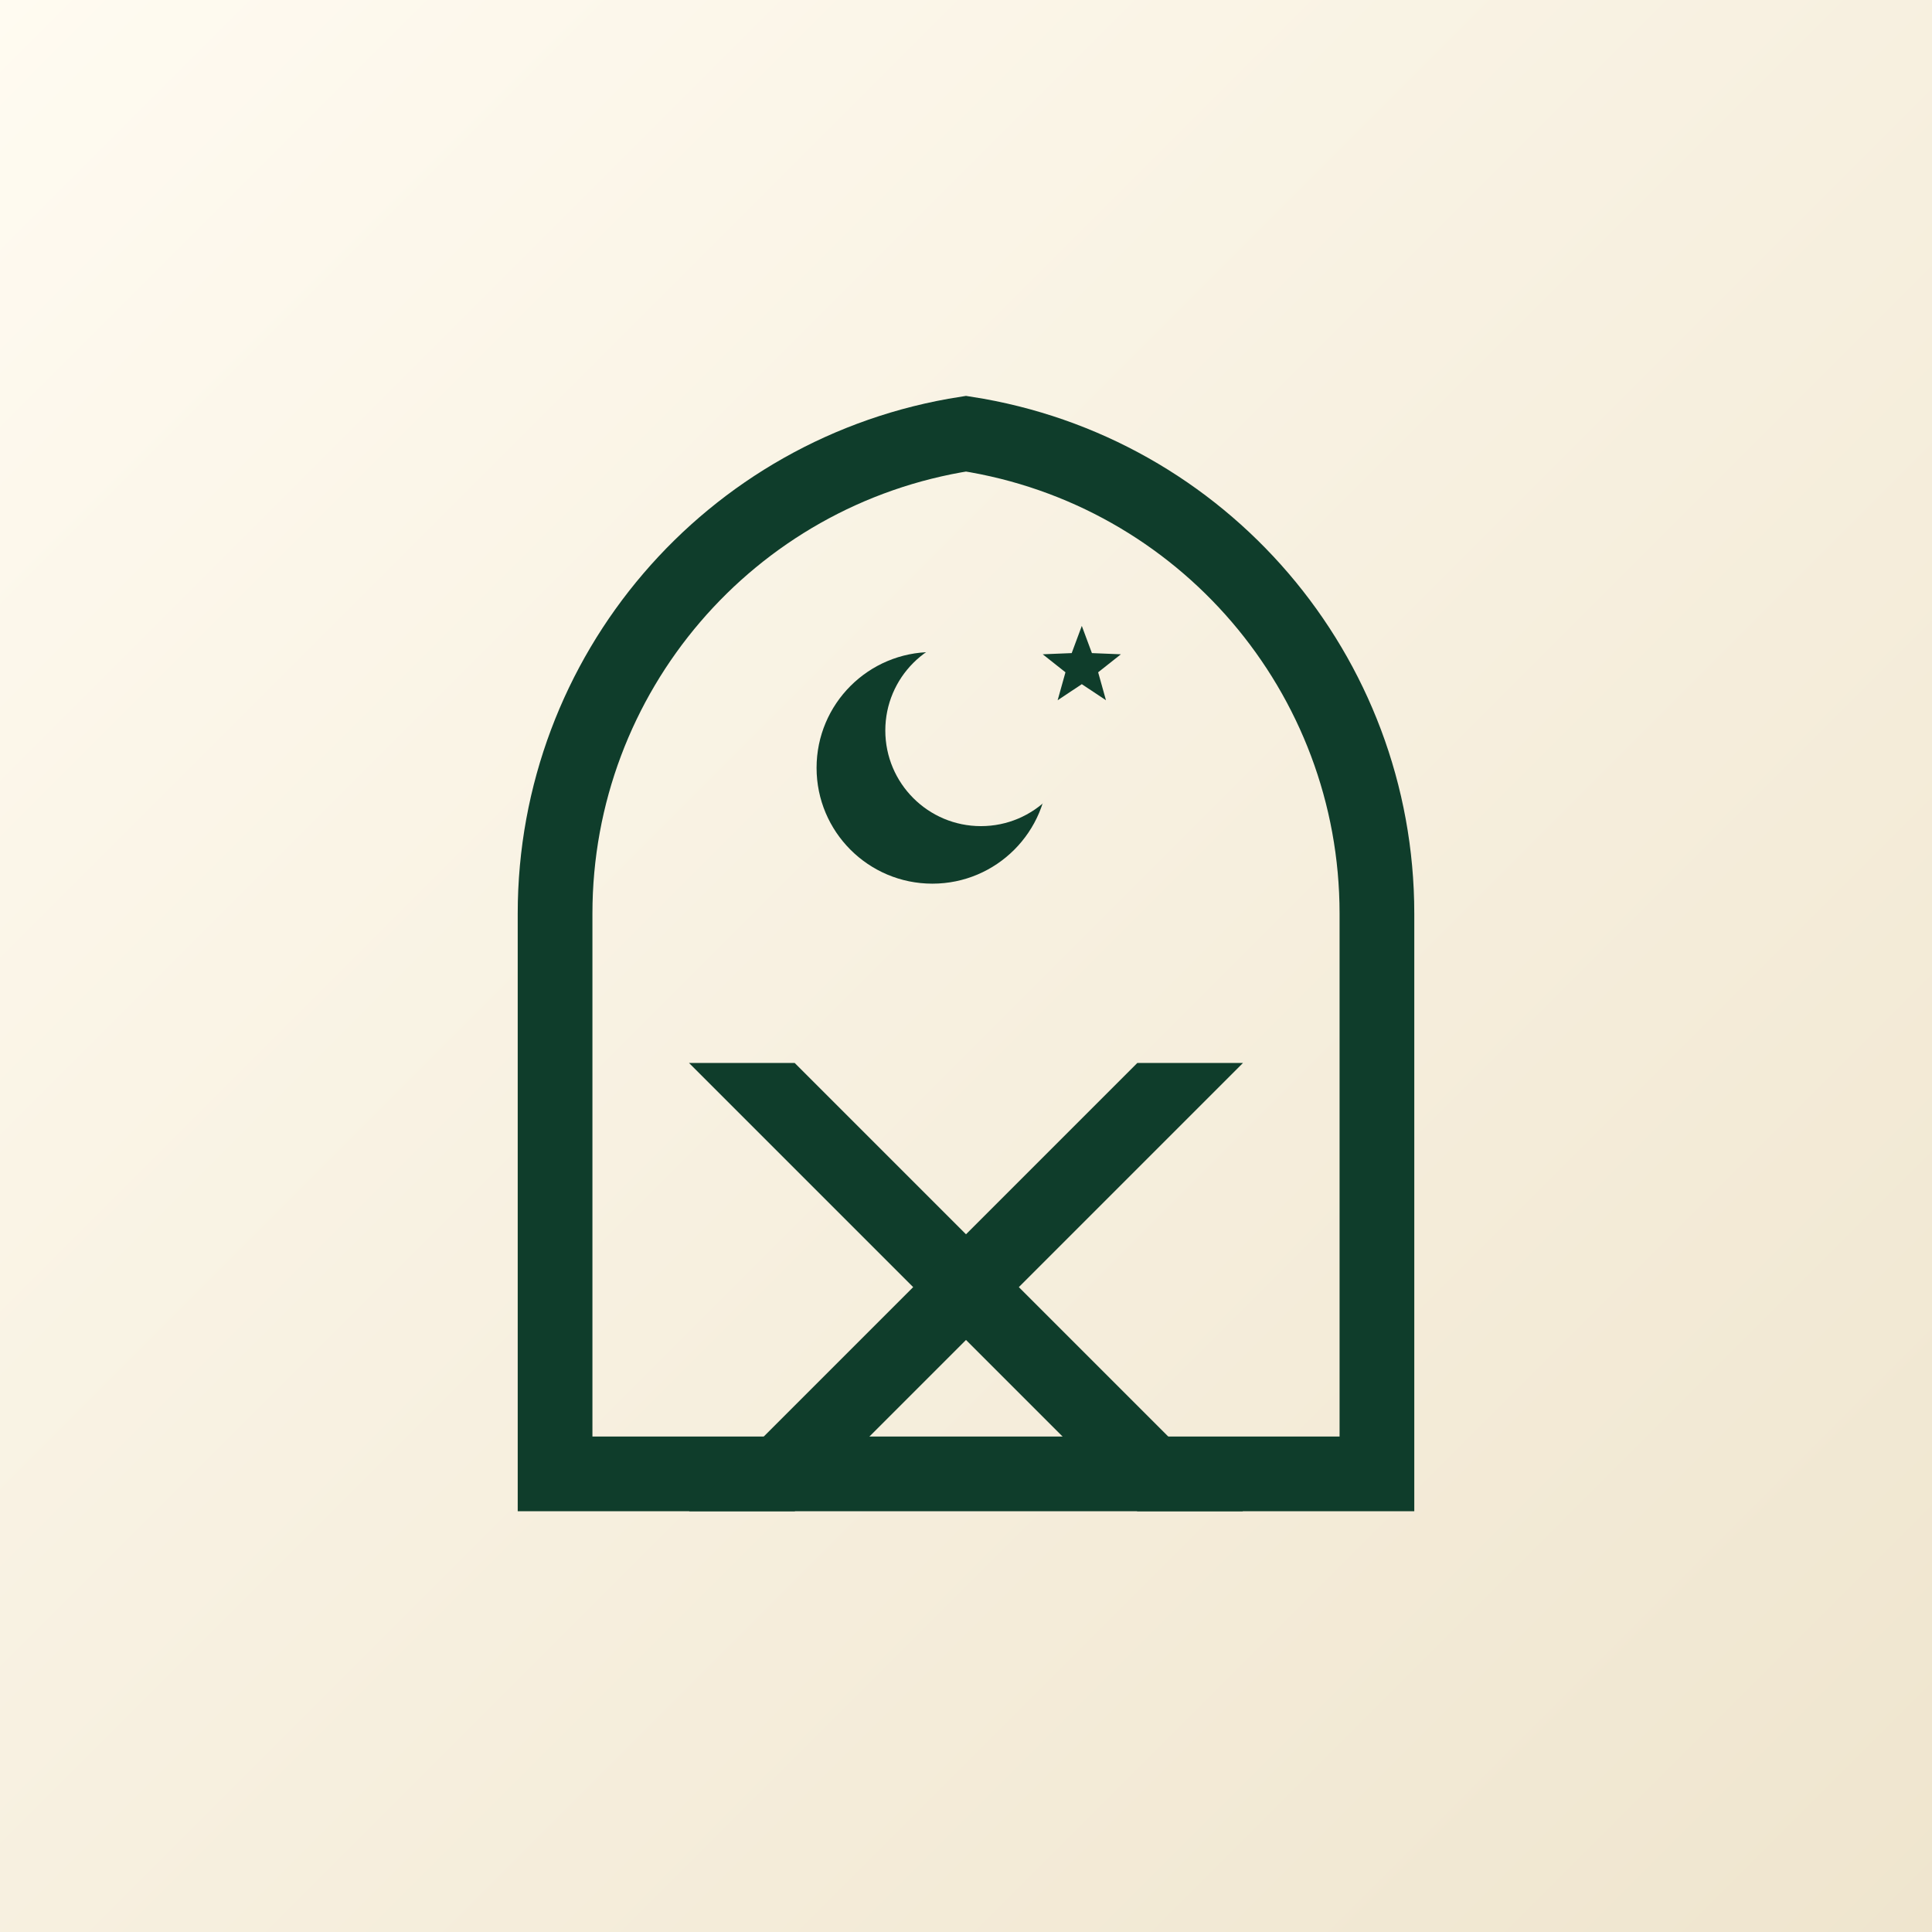
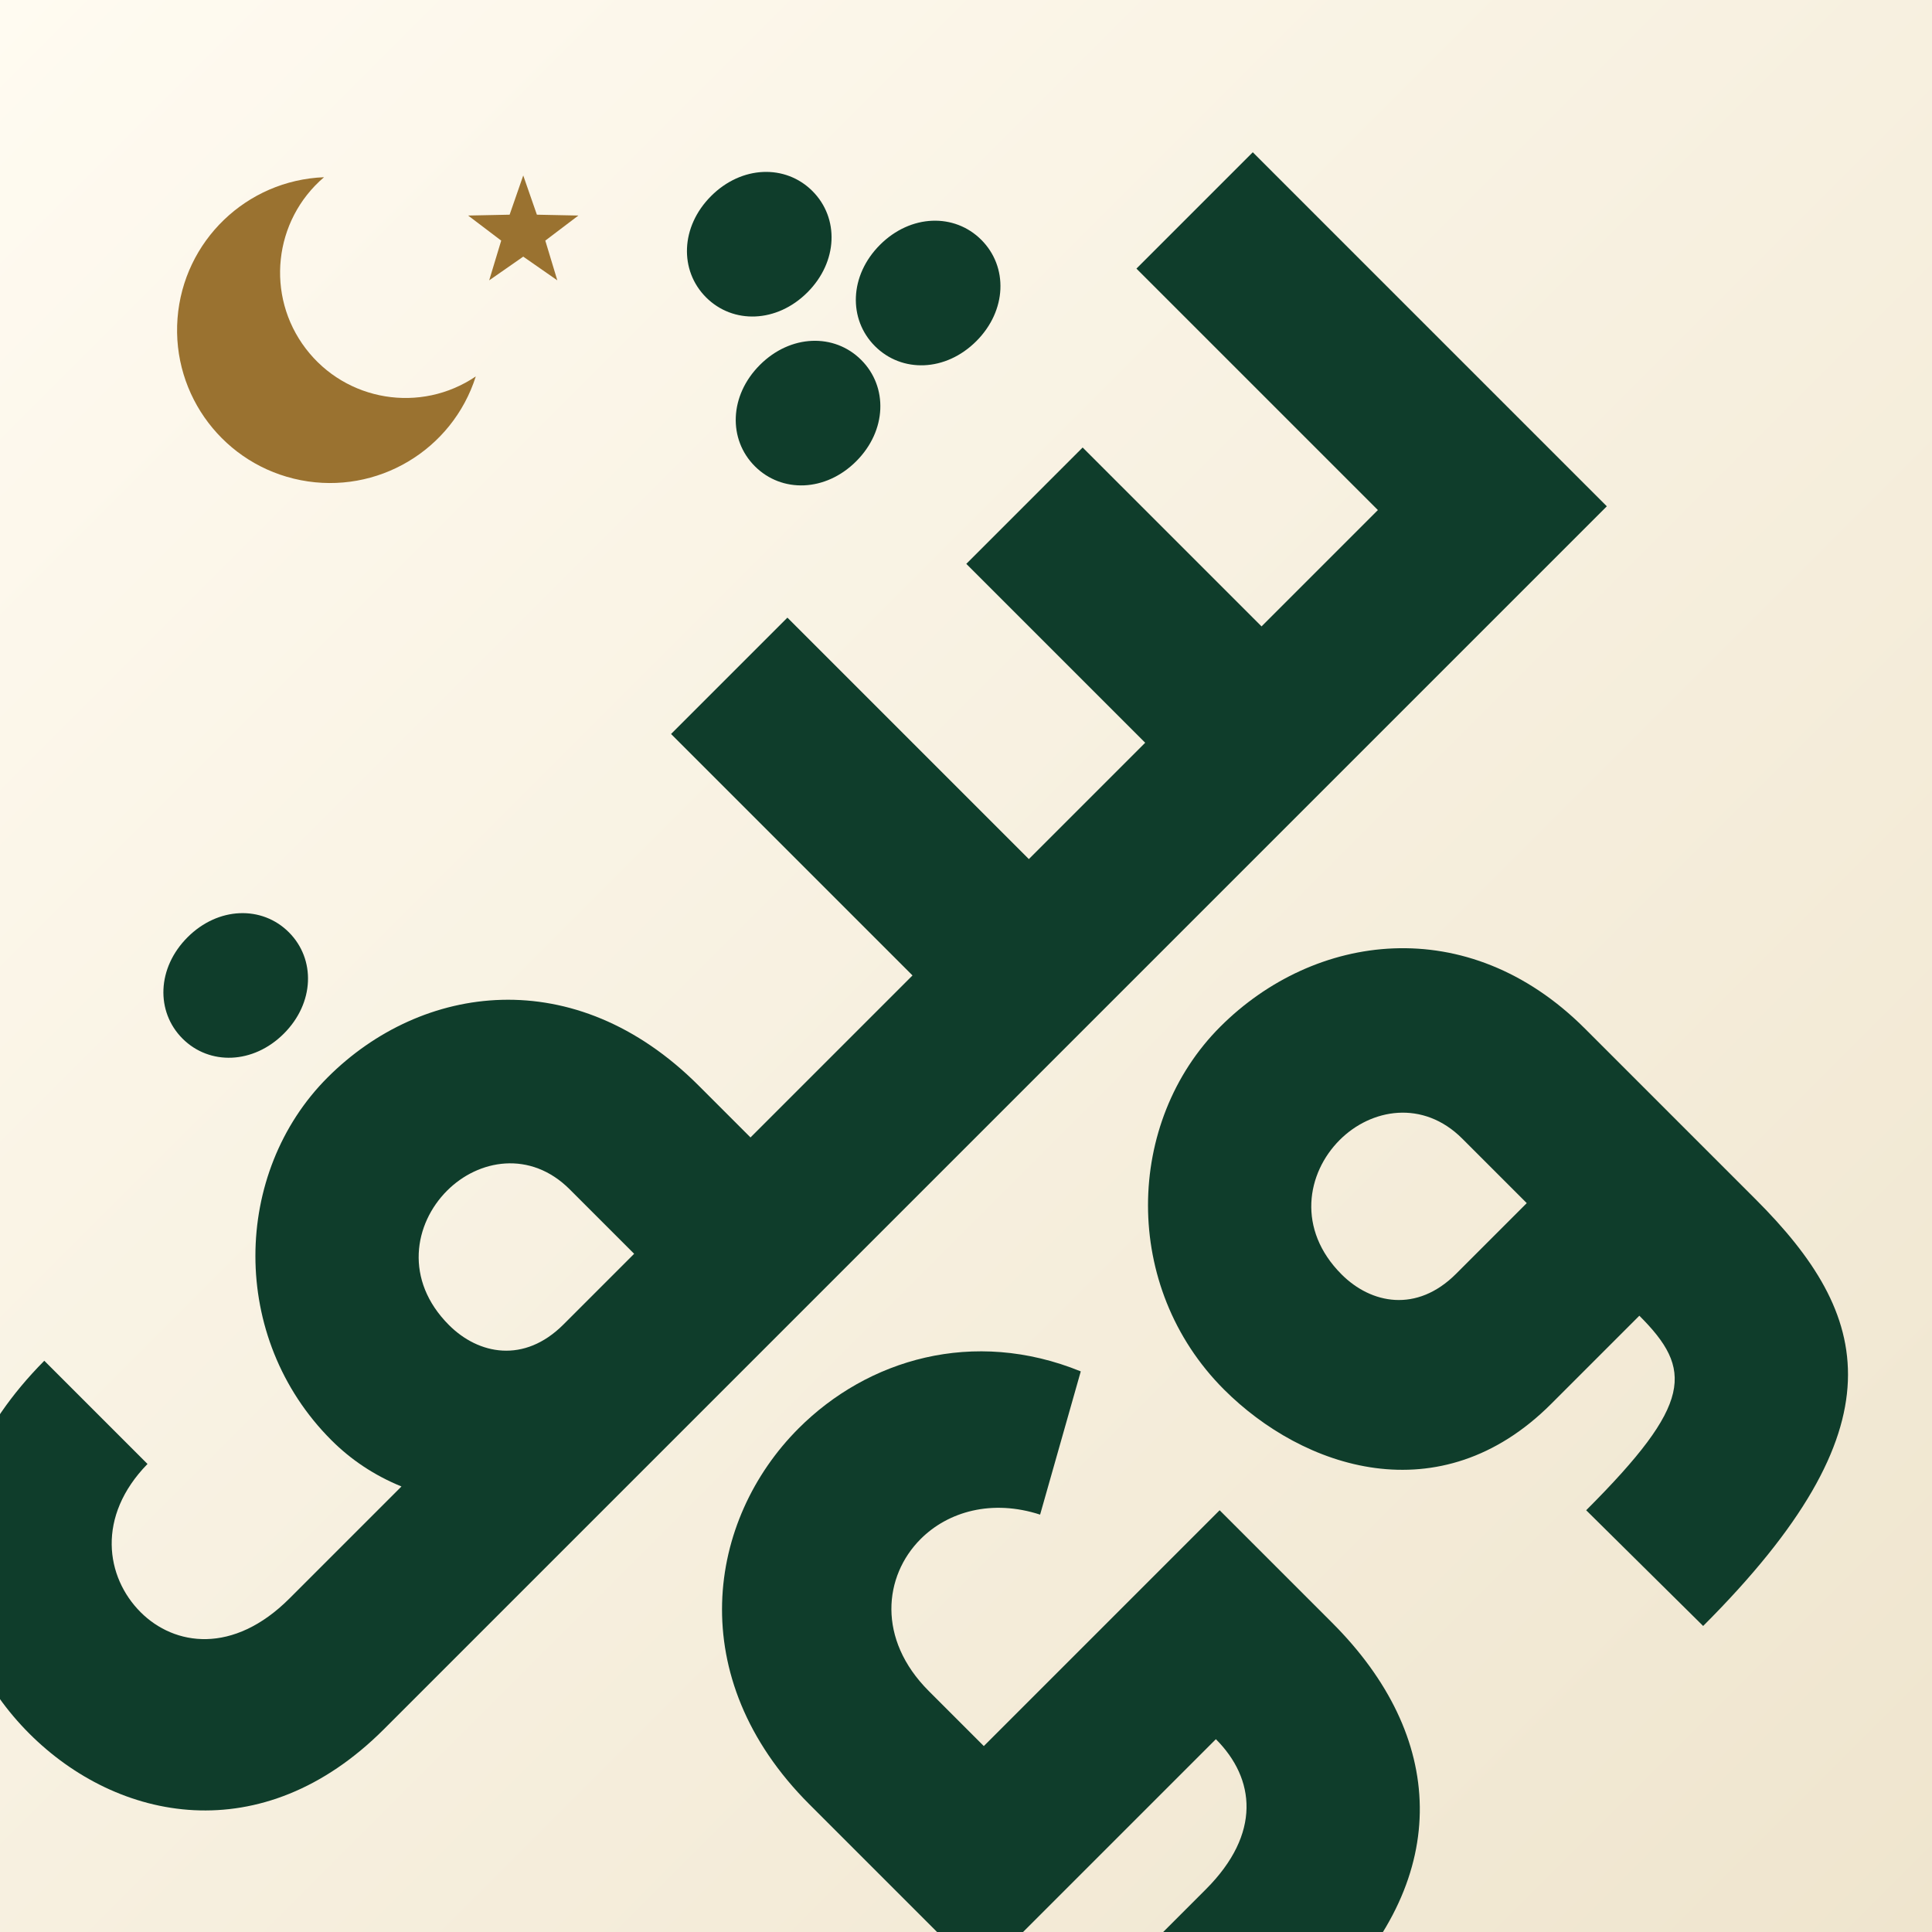
<svg xmlns="http://www.w3.org/2000/svg" viewBox="0 0 1024 1024">
  <defs>
-     <linearGradient id="BG" x1="0" y1="0" x2="1" y2="1">
+     <linearGradient id="latar-gradien" x1="0" y1="0" x2="1024" y2="1024" gradientUnits="userSpaceOnUse">
      <stop offset="0" stop-color="#FFFBF1" />
      <stop offset="1" stop-color="#EFE5CE" />
    </linearGradient>
  </defs>
-   <rect width="1024" height="1024" fill="url(#BG)" />
-   <g transform="translate(274.4,207.0) scale(1.2375)">
-     <path d="M16,464 V224 A208 208 0 0 1 192,18.48 A208 208 0 0 1 368,224 V464 Z" fill="none" stroke="#0F3D2B" stroke-width="32" stroke-linejoin="miter" stroke-miterlimit="10" />
-     <polygon points="73.37,288 118.63,288 310.63,480 265.37,480" fill="#0F3D2B" />
-     <polygon points="265.37,288 310.63,288 118.63,480 73.37,480" fill="#0F3D2B" />
-     <mask id="icm" maskUnits="userSpaceOnUse" x="0" y="0" width="384" height="480">
-       <rect width="384" height="480" fill="#fff" />
-       <circle cx="198.4" cy="145.6" r="40.96" fill="#000" />
-     </mask>
-     <circle cx="177.6" cy="161.6" r="49.6" fill="#0F3D2B" mask="url(#icm)" />
-     <polygon points="241.6,100.8 245.93,112.45 258.34,112.96 248.6,120.67 251.95,132.64 241.6,125.76 231.25,132.64 234.6,120.67 224.86,112.96 237.27,112.45" fill="#0F3D2B" />
+   <rect id="latar" width="1024" height="1024" fill="url(#latar-gradien)" />
+   <g id="khat" transform="translate(480.00,640.00) rotate(-45) scale(0.46886)">
+     <g id="baris-1-shin-fa">
+       <path d="M337 0H1242V-180H1103V-263C1103 -461 963 -566 813 -566C661 -566 526 -437 526 -273C526 -242 532 -211 545 -180H366C276 -180 236 -234 236 -288C236 -344 277 -400 360 -401V-566C144 -565 50 -422 50 -280C50 -139 142 0 337 0ZM712 -271C712 -343 765 -380 818 -380C868 -380 917 -346 917 -283V-180H804C741 -180 712 -224 712 -271ZM728 -713C728 -670 764 -636 813 -636C862 -636 898 -670 898 -713C898 -756 862 -790 813 -790C764 -790 728 -756 728 -713ZM1222 0H2292V-566H2106V-180H1920V-466H1734V-180H1548V-566H1362V-180H1222ZM1643 -713C1643 -670 1679 -636 1728 -636C1777 -636 1813 -670 1813 -713C1813 -756 1777 -790 1728 -790C1679 -790 1643 -756 1643 -713ZM1739 -887C1739 -844 1775 -810 1824 -810C1873 -810 1909 -844 1909 -887C1909 -930 1873 -964 1824 -964C1775 -964 1739 -930 1739 -887ZM1835 -713C1835 -670 1871 -636 1920 -636C1969 -636 2005 -670 2005 -713C2005 -756 1969 -790 1920 -790C1871 -790 1835 -756 1835 -713Z" transform="translate(-1171.00,0)" fill="#0F3D2B" />
+     </g>
+     <g id="baris-2-waw-ya">
+       <path d="M364 298H627C822 298 927 181 927 0V-1V-180H550V-268C550 -351 606 -396 665 -396C709 -396 754 -371 780 -320L927 -402C876 -523 766 -582 656 -582C510 -582 364 -476 364 -273V0H741C741 63 702 112 613 112H364C275 112 236 62 236 14V-128H50L51 23C52 182 154 298 364 298ZM333 446C333 489 369 523 418 523C467 523 503 489 503 446C503 403 467 369 418 369C369 369 333 403 333 446ZM525 446C525 489 561 523 610 523C659 523 695 489 695 446C695 403 659 369 610 369C561 369 525 403 525 446ZM1220 113 1221 299C1541 299 1604 185 1604 0V-273C1604 -461 1464 -566 1314 -566C1162 -566 1027 -437 1027 -273C1027 -147 1099 0 1277 0H1418C1418 86 1391 113 1220 113ZM1213 -271C1213 -343 1266 -380 1319 -380C1369 -380 1418 -346 1418 -283V-180H1305C1242 -180 1213 -224 1213 -271Z" transform="translate(-918.00,673.00)" fill="#0F3D2B" />
+     </g>
  </g>
+   <path id="bulan-sabit" d="M171.74,93.93 A81.07,81.07 0 1 0 252.18,199.51 A66.47,66.47 0 0 1 171.74,93.93 Z" fill="#9A7230" />
+   <polygon id="bintang" points="277.33,93.01 284.56,113.79 306.55,114.24 289.02,127.53 295.39,148.59 277.33,136.02 259.28,148.59 265.65,127.53 248.12,114.24 270.11,113.79" fill="#9A7230" />
</svg>
